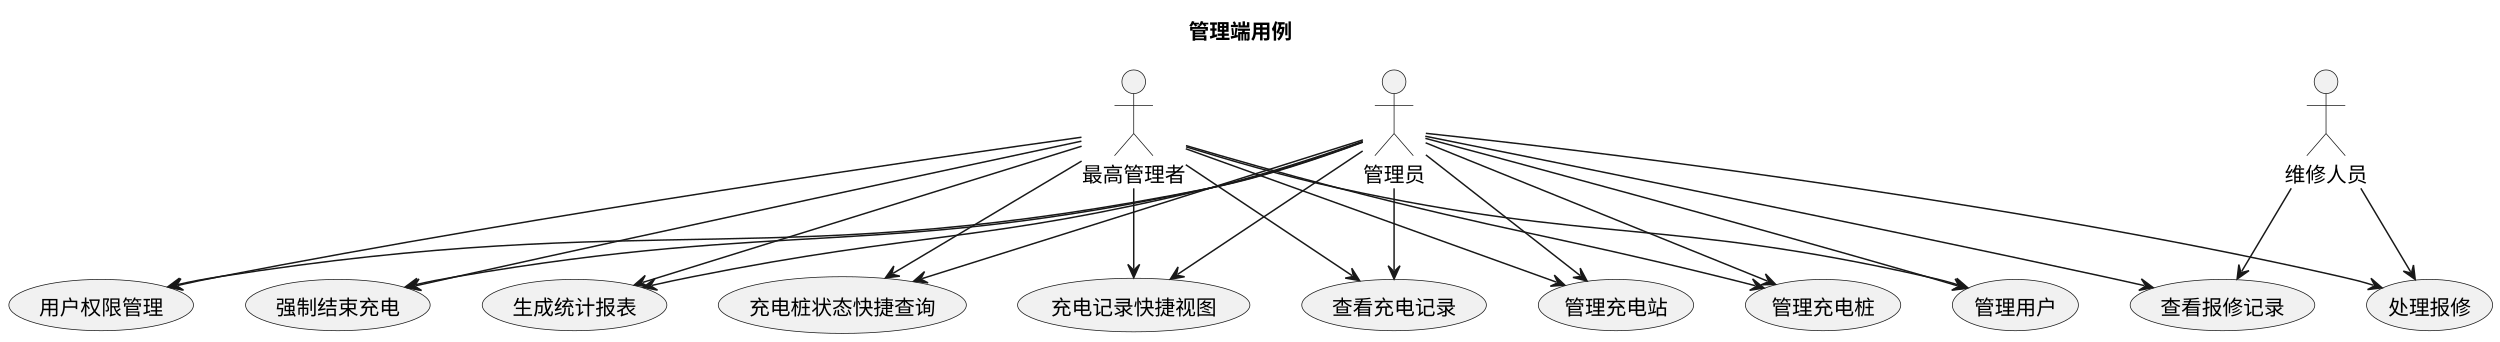
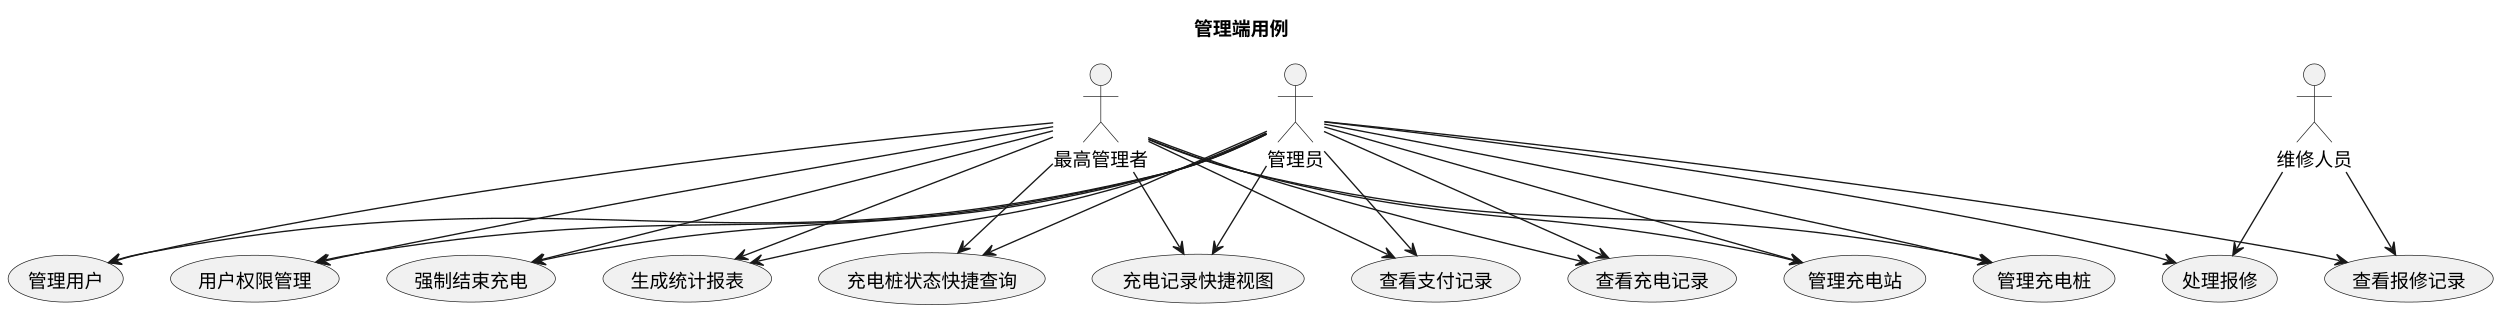
- <svg xmlns="http://www.w3.org/2000/svg" contentStyleType="text/css" data-diagram-type="DESCRIPTION" height="231px" preserveAspectRatio="none" style="width:1690px;height:231px;background:#FFFFFF;" version="1.1" viewBox="0 0 1690 231" width="1690px" zoomAndPan="magnify">
+ <svg xmlns="http://www.w3.org/2000/svg" contentStyleType="text/css" data-diagram-type="DESCRIPTION" height="231px" preserveAspectRatio="none" style="width:1850px;height:231px;background:#FFFFFF;" version="1.1" viewBox="0 0 1850 231" width="1850px" zoomAndPan="magnify">
  <defs />
  <g>
    <g class="title" data-source-line="3">
-       <text fill="#000000" font-family="Noto Sans CJK SC" font-size="14" font-weight="bold" lengthAdjust="spacing" textLength="70" x="803.498" y="26.24">管理端用例</text>
+       <text fill="#000000" font-family="Noto Sans CJK SC" font-size="14" font-weight="bold" lengthAdjust="spacing" textLength="70" x="883.497" y="26.24">管理端用例</text>
    </g>
    <g class="entity" data-entity="A" data-source-line="6" data-uid="ent0002" id="entity_A">
-       <ellipse cx="942.4" cy="55.272" fill="#F1F1F1" rx="8" ry="8" style="stroke:#181818;stroke-width:0.5;" />
-       <path d="M942.4,63.272 L942.4,90.272 M929.4,71.272 L955.4,71.272 M942.4,90.272 L929.4,105.272 M942.4,90.272 L955.4,105.272" fill="none" style="stroke:#181818;stroke-width:0.5;" />
-       <text fill="#000000" font-family="Noto Sans CJK SC" font-size="14" lengthAdjust="spacing" textLength="42" x="921.4" y="123.012">管理员</text>
+       <ellipse cx="958.6" cy="55.272" fill="#F1F1F1" rx="8" ry="8" style="stroke:#181818;stroke-width:0.5;" />
+       <path d="M958.6,63.272 L958.6,90.272 M945.6,71.272 L971.6,71.272 M958.6,90.272 L945.6,105.272 M958.6,90.272 L971.6,105.272" fill="none" style="stroke:#181818;stroke-width:0.5;" />
+       <text fill="#000000" font-family="Noto Sans CJK SC" font-size="14" lengthAdjust="spacing" textLength="42" x="937.6" y="123.012">管理员</text>
    </g>
    <g class="entity" data-entity="SA" data-source-line="7" data-uid="ent0003" id="entity_SA">
-       <ellipse cx="766.4" cy="55.272" fill="#F1F1F1" rx="8" ry="8" style="stroke:#181818;stroke-width:0.5;" />
-       <path d="M766.4,63.272 L766.4,90.272 M753.4,71.272 L779.4,71.272 M766.4,90.272 L753.4,105.272 M766.4,90.272 L779.4,105.272" fill="none" style="stroke:#181818;stroke-width:0.5;" />
-       <text fill="#000000" font-family="Noto Sans CJK SC" font-size="14" lengthAdjust="spacing" textLength="70" x="731.4" y="123.012">最高管理者</text>
+       <ellipse cx="814.6" cy="55.272" fill="#F1F1F1" rx="8" ry="8" style="stroke:#181818;stroke-width:0.5;" />
+       <path d="M814.6,63.272 L814.6,90.272 M801.6,71.272 L827.6,71.272 M814.6,90.272 L801.6,105.272 M814.6,90.272 L827.6,105.272" fill="none" style="stroke:#181818;stroke-width:0.5;" />
+       <text fill="#000000" font-family="Noto Sans CJK SC" font-size="14" lengthAdjust="spacing" textLength="70" x="779.6" y="123.012">最高管理者</text>
    </g>
    <g class="entity" data-entity="M" data-source-line="8" data-uid="ent0004" id="entity_M">
-       <ellipse cx="1572.4" cy="55.272" fill="#F1F1F1" rx="8" ry="8" style="stroke:#181818;stroke-width:0.5;" />
-       <path d="M1572.4,63.272 L1572.4,90.272 M1559.4,71.272 L1585.4,71.272 M1572.4,90.272 L1559.4,105.272 M1572.4,90.272 L1585.4,105.272" fill="none" style="stroke:#181818;stroke-width:0.5;" />
-       <text fill="#000000" font-family="Noto Sans CJK SC" font-size="14" lengthAdjust="spacing" textLength="56" x="1544.4" y="123.012">维修人员</text>
+       <ellipse cx="1712.6" cy="55.272" fill="#F1F1F1" rx="8" ry="8" style="stroke:#181818;stroke-width:0.5;" />
+       <path d="M1712.6,63.272 L1712.6,90.272 M1699.6,71.272 L1725.6,71.272 M1712.6,90.272 L1699.6,105.272 M1712.6,90.272 L1725.6,105.272" fill="none" style="stroke:#181818;stroke-width:0.5;" />
+       <text fill="#000000" font-family="Noto Sans CJK SC" font-size="14" lengthAdjust="spacing" textLength="56" x="1684.6" y="123.012">维修人员</text>
    </g>
    <g class="entity" data-entity="MS" data-source-line="10" data-uid="ent0005" id="entity_MS">
-       <ellipse cx="1092.397" cy="206.216" fill="#F1F1F1" rx="52.497" ry="17.334" style="stroke:#181818;stroke-width:0.5;" />
-       <text fill="#000000" font-family="Noto Sans CJK SC" font-size="14" lengthAdjust="spacing" textLength="70" x="1057.397" y="212.852">管理充电站</text>
+       <ellipse cx="1372.597" cy="206.216" fill="#F1F1F1" rx="52.497" ry="17.334" style="stroke:#181818;stroke-width:0.5;" />
+       <text fill="#000000" font-family="Noto Sans CJK SC" font-size="14" lengthAdjust="spacing" textLength="70" x="1337.597" y="212.852">管理充电站</text>
    </g>
    <g class="entity" data-entity="MC" data-source-line="11" data-uid="ent0006" id="entity_MC">
-       <ellipse cx="1232.397" cy="206.216" fill="#F1F1F1" rx="52.497" ry="17.334" style="stroke:#181818;stroke-width:0.5;" />
-       <text fill="#000000" font-family="Noto Sans CJK SC" font-size="14" lengthAdjust="spacing" textLength="70" x="1197.397" y="212.852">管理充电桩</text>
+       <ellipse cx="1512.597" cy="206.216" fill="#F1F1F1" rx="52.497" ry="17.334" style="stroke:#181818;stroke-width:0.5;" />
+       <text fill="#000000" font-family="Noto Sans CJK SC" font-size="14" lengthAdjust="spacing" textLength="70" x="1477.597" y="212.852">管理充电桩</text>
    </g>
    <g class="entity" data-entity="MU" data-source-line="12" data-uid="ent0007" id="entity_MU">
-       <ellipse cx="1362.398" cy="206.216" fill="#F1F1F1" rx="42.598" ry="17.334" style="stroke:#181818;stroke-width:0.5;" />
-       <text fill="#000000" font-family="Noto Sans CJK SC" font-size="14" lengthAdjust="spacing" textLength="56" x="1334.398" y="212.852">管理用户</text>
+       <ellipse cx="48.598" cy="206.216" fill="#F1F1F1" rx="42.598" ry="17.334" style="stroke:#181818;stroke-width:0.5;" />
+       <text fill="#000000" font-family="Noto Sans CJK SC" font-size="14" lengthAdjust="spacing" textLength="56" x="20.598" y="212.852">管理用户</text>
    </g>
    <g class="entity" data-entity="PM" data-source-line="13" data-uid="ent0008" id="entity_PM">
-       <ellipse cx="68.397" cy="206.216" fill="#F1F1F1" rx="62.397" ry="17.334" style="stroke:#181818;stroke-width:0.5;" />
-       <text fill="#000000" font-family="Noto Sans CJK SC" font-size="14" lengthAdjust="spacing" textLength="84" x="26.397" y="212.852">用户权限管理</text>
+       <ellipse cx="188.597" cy="206.216" fill="#F1F1F1" rx="62.397" ry="17.334" style="stroke:#181818;stroke-width:0.5;" />
+       <text fill="#000000" font-family="Noto Sans CJK SC" font-size="14" lengthAdjust="spacing" textLength="84" x="146.597" y="212.852">用户权限管理</text>
    </g>
    <g class="entity" data-entity="HR" data-source-line="14" data-uid="ent0009" id="entity_HR">
-       <ellipse cx="1642.398" cy="206.216" fill="#F1F1F1" rx="42.598" ry="17.334" style="stroke:#181818;stroke-width:0.5;" />
-       <text fill="#000000" font-family="Noto Sans CJK SC" font-size="14" lengthAdjust="spacing" textLength="56" x="1614.398" y="212.852">处理报修</text>
+       <ellipse cx="1642.598" cy="206.216" fill="#F1F1F1" rx="42.598" ry="17.334" style="stroke:#181818;stroke-width:0.5;" />
+       <text fill="#000000" font-family="Noto Sans CJK SC" font-size="14" lengthAdjust="spacing" textLength="56" x="1614.598" y="212.852">处理报修</text>
    </g>
    <g class="entity" data-entity="VR" data-source-line="15" data-uid="ent0010" id="entity_VR">
-       <ellipse cx="1502.397" cy="206.216" fill="#F1F1F1" rx="62.397" ry="17.334" style="stroke:#181818;stroke-width:0.5;" />
-       <text fill="#000000" font-family="Noto Sans CJK SC" font-size="14" lengthAdjust="spacing" textLength="84" x="1460.397" y="212.852">查看报修记录</text>
+       <ellipse cx="1782.597" cy="206.216" fill="#F1F1F1" rx="62.397" ry="17.334" style="stroke:#181818;stroke-width:0.5;" />
+       <text fill="#000000" font-family="Noto Sans CJK SC" font-size="14" lengthAdjust="spacing" textLength="84" x="1740.597" y="212.852">查看报修记录</text>
    </g>
    <g class="entity" data-entity="FSC" data-source-line="16" data-uid="ent0011" id="entity_FSC">
-       <ellipse cx="228.397" cy="206.216" fill="#F1F1F1" rx="62.397" ry="17.334" style="stroke:#181818;stroke-width:0.5;" />
-       <text fill="#000000" font-family="Noto Sans CJK SC" font-size="14" lengthAdjust="spacing" textLength="84" x="186.397" y="212.852">强制结束充电</text>
+       <ellipse cx="348.597" cy="206.216" fill="#F1F1F1" rx="62.397" ry="17.334" style="stroke:#181818;stroke-width:0.5;" />
+       <text fill="#000000" font-family="Noto Sans CJK SC" font-size="14" lengthAdjust="spacing" textLength="84" x="306.597" y="212.852">强制结束充电</text>
    </g>
    <g class="entity" data-entity="GS" data-source-line="17" data-uid="ent0012" id="entity_GS">
-       <ellipse cx="388.397" cy="206.216" fill="#F1F1F1" rx="62.397" ry="17.334" style="stroke:#181818;stroke-width:0.5;" />
-       <text fill="#000000" font-family="Noto Sans CJK SC" font-size="14" lengthAdjust="spacing" textLength="84" x="346.397" y="212.852">生成统计报表</text>
+       <ellipse cx="508.597" cy="206.216" fill="#F1F1F1" rx="62.397" ry="17.334" style="stroke:#181818;stroke-width:0.5;" />
+       <text fill="#000000" font-family="Noto Sans CJK SC" font-size="14" lengthAdjust="spacing" textLength="84" x="466.597" y="212.852">生成统计报表</text>
    </g>
    <g class="entity" data-entity="QC" data-source-line="18" data-uid="ent0013" id="entity_QC">
-       <ellipse cx="569.404" cy="206.213" fill="#F1F1F1" rx="83.854" ry="19.171" style="stroke:#181818;stroke-width:0.5;" />
-       <text fill="#000000" font-family="Noto Sans CJK SC" font-size="14" lengthAdjust="spacing" textLength="125.999" x="506.404" y="212.849">充电桩状态快捷查询</text>
+       <ellipse cx="689.604" cy="206.213" fill="#F1F1F1" rx="83.854" ry="19.171" style="stroke:#181818;stroke-width:0.5;" />
+       <text fill="#000000" font-family="Noto Sans CJK SC" font-size="14" lengthAdjust="spacing" textLength="125.999" x="626.605" y="212.849">充电桩状态快捷查询</text>
    </g>
    <g class="entity" data-entity="QV" data-source-line="19" data-uid="ent0014" id="entity_QV">
-       <ellipse cx="766.398" cy="206.207" fill="#F1F1F1" rx="78.528" ry="18.105" style="stroke:#181818;stroke-width:0.5;" />
-       <text fill="#000000" font-family="Noto Sans CJK SC" font-size="14" lengthAdjust="spacing" textLength="111.999" x="710.398" y="212.843">充电记录快捷视图</text>
+       <ellipse cx="886.598" cy="206.207" fill="#F1F1F1" rx="78.528" ry="18.105" style="stroke:#181818;stroke-width:0.5;" />
+       <text fill="#000000" font-family="Noto Sans CJK SC" font-size="14" lengthAdjust="spacing" textLength="111.999" x="830.598" y="212.843">充电记录快捷视图</text>
    </g>
-     <g class="entity" data-entity="VCR" data-source-line="20" data-uid="ent0015" id="entity_VCR">
-       <ellipse cx="942.397" cy="206.216" fill="#F1F1F1" rx="62.397" ry="17.334" style="stroke:#181818;stroke-width:0.5;" />
-       <text fill="#000000" font-family="Noto Sans CJK SC" font-size="14" lengthAdjust="spacing" textLength="84" x="900.397" y="212.852">查看充电记录</text>
+     <g class="entity" data-entity="VPR" data-source-line="20" data-uid="ent0015" id="entity_VPR">
+       <ellipse cx="1062.597" cy="206.216" fill="#F1F1F1" rx="62.397" ry="17.334" style="stroke:#181818;stroke-width:0.5;" />
+       <text fill="#000000" font-family="Noto Sans CJK SC" font-size="14" lengthAdjust="spacing" textLength="84" x="1020.597" y="212.852">查看支付记录</text>
    </g>
-     <g class="link" data-entity-1="A" data-entity-2="MS" data-source-line="22" data-uid="lnk16" id="link_A_MS">
-       <path d="M963.89,104.712 C993.05,127.522 1040.014,164.245 1068.124,186.235" fill="none" id="A-to-MS" style="stroke:#181818;stroke-width:1;" />
-       <polygon fill="#181818" points="1072.85,189.932,1068.226,181.236,1068.912,186.851,1063.297,187.537,1072.85,189.932" style="stroke:#181818;stroke-width:1;" />
+     <g class="entity" data-entity="VCR" data-source-line="21" data-uid="ent0016" id="entity_VCR">
+       <ellipse cx="1222.597" cy="206.216" fill="#F1F1F1" rx="62.397" ry="17.334" style="stroke:#181818;stroke-width:0.5;" />
+       <text fill="#000000" font-family="Noto Sans CJK SC" font-size="14" lengthAdjust="spacing" textLength="84" x="1180.597" y="212.852">查看充电记录</text>
    </g>
-     <g class="link" data-entity-1="A" data-entity-2="MC" data-source-line="23" data-uid="lnk17" id="link_A_MC">
-       <path d="M963.72,96.532 C1014.08,116.902 1135.058,165.842 1194.738,189.982" fill="none" id="A-to-MC" style="stroke:#181818;stroke-width:1;" />
-       <polygon fill="#181818" points="1200.3,192.232,1193.457,185.149,1195.665,190.357,1190.457,192.565,1200.3,192.232" style="stroke:#181818;stroke-width:1;" />
+     <g class="link" data-entity-1="A" data-entity-2="MS" data-source-line="23" data-uid="lnk17" id="link_A_MS">
+       <path d="M979.98,93.962 C1046.13,112.712 1242.317,168.296 1327.867,192.536" fill="none" id="A-to-MS" style="stroke:#181818;stroke-width:1;" />
+       <polygon fill="#181818" points="1333.64,194.172,1326.071,187.87,1328.829,192.809,1323.89,195.567,1333.64,194.172" style="stroke:#181818;stroke-width:1;" />
    </g>
-     <g class="link" data-entity-1="A" data-entity-2="MU" data-source-line="24" data-uid="lnk18" id="link_A_MU">
-       <path d="M963.55,93.532 C1019.18,108.362 1174.11,149.952 1302.4,187.042 C1311.08,189.552 1314.687,190.604 1323.377,193.234" fill="none" id="A-to-MU" style="stroke:#181818;stroke-width:1;" />
-       <polygon fill="#181818" points="1329.12,194.972,1321.665,188.536,1324.334,193.524,1319.347,196.193,1329.12,194.972" style="stroke:#181818;stroke-width:1;" />
+     <g class="link" data-entity-1="A" data-entity-2="MC" data-source-line="24" data-uid="lnk18" id="link_A_MC">
+       <path d="M979.91,91.862 C1047.75,104.542 1264.63,145.742 1442.6,187.042 C1452.38,189.312 1457.081,190.429 1466.901,192.969" fill="none" id="A-to-MC" style="stroke:#181818;stroke-width:1;" />
+       <polygon fill="#181818" points="1472.71,194.472,1464.998,188.346,1467.869,193.22,1462.995,196.091,1472.71,194.472" style="stroke:#181818;stroke-width:1;" />
    </g>
-     <g class="link" data-entity-1="A" data-entity-2="PM" data-source-line="25" data-uid="lnk19" id="link_A_PM">
-       <path d="M921.26,96.122 C896.87,105.242 855.36,119.642 818.4,127.042 C525.24,185.712 443.72,140.492 148.4,187.042 C137,188.832 130.664,189.997 119.314,192.547" fill="none" id="A-to-PM" style="stroke:#181818;stroke-width:1;" />
-       <polygon fill="#181818" points="113.46,193.862,123.118,195.792,118.338,192.766,121.364,187.986,113.46,193.862" style="stroke:#181818;stroke-width:1;" />
+     <g class="link" data-entity-1="A" data-entity-2="MU" data-source-line="25" data-uid="lnk19" id="link_A_MU">
+       <path d="M937.35,99.282 C919.12,108.462 891.88,120.832 866.6,127.042 C538.39,207.562 440.68,124.372 108.6,187.042 C99.29,188.792 95.121,189.72 86.091,192.46" fill="none" id="A-to-MU" style="stroke:#181818;stroke-width:1;" />
+       <polygon fill="#181818" points="80.35,194.202,90.124,195.416,85.135,192.75,87.801,187.761,80.35,194.202" style="stroke:#181818;stroke-width:1;" />
    </g>
-     <g class="link" data-entity-1="A" data-entity-2="HR" data-source-line="26" data-uid="lnk20" id="link_A_HR">
-       <path d="M963.87,90.122 C1045.31,98.762 1342.58,132.432 1582.4,187.042 C1591.52,189.122 1595.548,190.111 1604.488,192.821" fill="none" id="A-to-HR" style="stroke:#181818;stroke-width:1;" />
-       <polygon fill="#181818" points="1610.23,194.562,1602.777,188.123,1605.445,193.111,1600.457,195.779,1610.23,194.562" style="stroke:#181818;stroke-width:1;" />
+     <g class="link" data-entity-1="A" data-entity-2="PM" data-source-line="26" data-uid="lnk20" id="link_A_PM">
+       <path d="M937.31,99.152 C919.07,108.242 891.82,120.572 866.6,127.042 C607.86,193.412 532.23,144.042 268.6,187.042 C257.21,188.902 250.874,190.086 239.534,192.636" fill="none" id="A-to-PM" style="stroke:#181818;stroke-width:1;" />
+       <polygon fill="#181818" points="233.68,193.952,243.338,195.88,238.558,192.855,241.583,188.075,233.68,193.952" style="stroke:#181818;stroke-width:1;" />
    </g>
-     <g class="link" data-entity-1="A" data-entity-2="VR" data-source-line="27" data-uid="lnk21" id="link_A_VR">
-       <path d="M963.48,92.102 C1030.6,105.512 1245.27,148.632 1422.4,187.042 C1433.11,189.362 1438.768,190.606 1449.628,193.066" fill="none" id="A-to-VR" style="stroke:#181818;stroke-width:1;" />
-       <polygon fill="#181818" points="1455.48,194.392,1447.586,188.502,1450.603,193.287,1445.819,196.305,1455.48,194.392" style="stroke:#181818;stroke-width:1;" />
+     <g class="link" data-entity-1="A" data-entity-2="HR" data-source-line="27" data-uid="lnk21" id="link_A_HR">
+       <path d="M980.08,90.242 C1060.25,99.182 1349.27,133.442 1582.6,187.042 C1591.61,189.112 1595.517,190.075 1604.377,192.755" fill="none" id="A-to-HR" style="stroke:#181818;stroke-width:1;" />
+       <polygon fill="#181818" points="1610.12,194.492,1602.664,188.058,1605.334,193.044,1600.347,195.715,1610.12,194.492" style="stroke:#181818;stroke-width:1;" />
    </g>
-     <g class="link" data-entity-1="A" data-entity-2="FSC" data-source-line="28" data-uid="lnk22" id="link_A_FSC">
-       <path d="M921.22,95.942 C896.79,104.882 855.26,119.132 818.4,127.042 C595.25,174.932 533.33,148.372 308.4,187.042 C297.17,188.972 290.994,190.157 279.774,192.677" fill="none" id="A-to-FSC" style="stroke:#181818;stroke-width:1;" />
-       <polygon fill="#181818" points="273.92,193.992,283.578,195.922,278.798,192.896,281.825,188.117,273.92,193.992" style="stroke:#181818;stroke-width:1;" />
+     <g class="link" data-entity-1="A" data-entity-2="VR" data-source-line="28" data-uid="lnk22" id="link_A_VR">
+       <path d="M980.01,90.042 C1069.05,99.052 1418.52,135.962 1702.6,187.042 C1713.81,189.052 1719.976,190.277 1731.196,192.797" fill="none" id="A-to-VR" style="stroke:#181818;stroke-width:1;" />
+       <polygon fill="#181818" points="1737.05,194.112,1729.145,188.237,1732.171,193.016,1727.392,196.042,1737.05,194.112" style="stroke:#181818;stroke-width:1;" />
    </g>
-     <g class="link" data-entity-1="A" data-entity-2="GS" data-source-line="29" data-uid="lnk23" id="link_A_GS">
-       <path d="M921.14,95.582 C896.64,104.212 855.04,118.162 818.4,127.042 C665.01,164.212 623.18,156.222 468.4,187.042 C457.5,189.212 451.673,190.42 440.693,192.9" fill="none" id="A-to-GS" style="stroke:#181818;stroke-width:1;" />
-       <polygon fill="#181818" points="434.84,194.222,444.5,196.141,439.717,193.12,442.738,188.337,434.84,194.222" style="stroke:#181818;stroke-width:1;" />
+     <g class="link" data-entity-1="A" data-entity-2="FSC" data-source-line="29" data-uid="lnk23" id="link_A_FSC">
+       <path d="M937.25,98.912 C918.97,107.872 891.7,120.112 866.6,127.042 C677.19,179.292 621.92,151.912 428.6,187.042 C417.53,189.052 411.523,190.234 400.423,192.734" fill="none" id="A-to-FSC" style="stroke:#181818;stroke-width:1;" />
+       <polygon fill="#181818" points="394.57,194.052,404.229,195.977,399.448,192.953,402.471,188.172,394.57,194.052" style="stroke:#181818;stroke-width:1;" />
    </g>
-     <g class="link" data-entity-1="A" data-entity-2="QC" data-source-line="30" data-uid="lnk24" id="link_A_QC">
-       <path d="M921.34,94.562 C896.67,102.362 854.57,115.652 818.4,127.042 C748.6,149.012 673.495,172.577 623.325,188.307" fill="none" id="A-to-QC" style="stroke:#181818;stroke-width:1;" />
-       <polygon fill="#181818" points="617.6,190.102,627.385,191.226,622.371,188.606,624.991,183.593,617.6,190.102" style="stroke:#181818;stroke-width:1;" />
+     <g class="link" data-entity-1="A" data-entity-2="VPR" data-source-line="30" data-uid="lnk24" id="link_A_VPR">
+       <path d="M979.89,111.922 C1000.34,134.982 1026.659,164.683 1044.349,184.633" fill="none" id="A-to-VPR" style="stroke:#181818;stroke-width:1;" />
+       <polygon fill="#181818" points="1048.33,189.122,1045.352,179.734,1045.013,185.381,1039.366,185.042,1048.33,189.122" style="stroke:#181818;stroke-width:1;" />
    </g>
-     <g class="link" data-entity-1="A" data-entity-2="QV" data-source-line="31" data-uid="lnk25" id="link_A_QV">
-       <path d="M921.17,102.052 C888.44,123.872 830.802,162.284 796.092,185.424" fill="none" id="A-to-QV" style="stroke:#181818;stroke-width:1;" />
-       <polygon fill="#181818" points="791.1,188.752,800.807,187.088,795.26,185.978,796.37,180.431,791.1,188.752" style="stroke:#181818;stroke-width:1;" />
+     <g class="link" data-entity-1="A" data-entity-2="GS" data-source-line="31" data-uid="lnk25" id="link_A_GS">
+       <path d="M937.1,98.422 C918.73,107.082 891.41,119.162 866.6,127.042 C746.12,165.282 712.01,159.712 588.6,187.042 C577.89,189.412 572.242,190.676 561.382,193.136" fill="none" id="A-to-GS" style="stroke:#181818;stroke-width:1;" />
+       <polygon fill="#181818" points="555.53,194.462,565.191,196.375,560.407,193.357,563.424,188.572,555.53,194.462" style="stroke:#181818;stroke-width:1;" />
    </g>
-     <g class="link" data-entity-1="A" data-entity-2="VCR" data-source-line="32" data-uid="lnk26" id="link_A_VCR">
-       <path d="M942.4,127.292 C942.4,148.192 942.4,166.762 942.4,182.642" fill="none" id="A-to-VCR" style="stroke:#181818;stroke-width:1;" />
-       <polygon fill="#181818" points="942.4,188.642,946.4,179.642,942.4,183.642,938.4,179.642,942.4,188.642" style="stroke:#181818;stroke-width:1;" />
+     <g class="link" data-entity-1="A" data-entity-2="QC" data-source-line="32" data-uid="lnk26" id="link_A_QC">
+       <path d="M937.49,97.112 C892.16,116.882 790.46,161.223 733.02,186.273" fill="none" id="A-to-QC" style="stroke:#181818;stroke-width:1;" />
+       <polygon fill="#181818" points="727.52,188.672,737.369,188.741,732.103,186.673,734.171,181.408,727.52,188.672" style="stroke:#181818;stroke-width:1;" />
    </g>
-     <g class="link" data-entity-1="SA" data-entity-2="MS" data-source-line="33" data-uid="lnk27" id="link_SA_MS">
-       <path d="M801.59,100.572 C864.49,123.202 989.764,168.281 1052.194,190.741" fill="none" id="SA-to-MS" style="stroke:#181818;stroke-width:1;" />
-       <polygon fill="#181818" points="1057.84,192.772,1050.726,185.961,1053.135,191.079,1048.017,193.489,1057.84,192.772" style="stroke:#181818;stroke-width:1;" />
+     <g class="link" data-entity-1="A" data-entity-2="QV" data-source-line="33" data-uid="lnk27" id="link_A_QV">
+       <path d="M937.19,122.782 C924.01,144.262 910.817,165.737 900.347,182.807" fill="none" id="A-to-QV" style="stroke:#181818;stroke-width:1;" />
+       <polygon fill="#181818" points="897.21,187.922,905.325,182.341,899.824,183.66,898.506,178.159,897.21,187.922" style="stroke:#181818;stroke-width:1;" />
    </g>
-     <g class="link" data-entity-1="SA" data-entity-2="MC" data-source-line="34" data-uid="lnk28" id="link_SA_MC">
-       <path d="M801.72,98.422 C829.53,106.582 869.31,117.992 904.4,127.042 C1018.39,156.442 1048.08,158.912 1162.4,187.042 C1172.15,189.442 1176.833,190.604 1186.653,193.154" fill="none" id="SA-to-MC" style="stroke:#181818;stroke-width:1;" />
-       <polygon fill="#181818" points="1192.46,194.662,1184.754,188.528,1187.62,193.405,1182.744,196.272,1192.46,194.662" style="stroke:#181818;stroke-width:1;" />
+     <g class="link" data-entity-1="A" data-entity-2="VCR" data-source-line="34" data-uid="lnk28" id="link_A_VCR">
+       <path d="M979.76,97.302 C1025.88,117.802 1130.267,164.186 1184.987,188.496" fill="none" id="A-to-VCR" style="stroke:#181818;stroke-width:1;" />
+       <polygon fill="#181818" points="1190.47,190.932,1183.869,183.622,1185.901,188.902,1180.621,190.933,1190.47,190.932" style="stroke:#181818;stroke-width:1;" />
    </g>
-     <g class="link" data-entity-1="SA" data-entity-2="PM" data-source-line="35" data-uid="lnk29" id="link_SA_PM">
-       <path d="M731.07,92.762 C636.35,105.952 368.96,144.342 148.4,187.042 C137.35,189.182 131.353,190.414 120.253,192.914" fill="none" id="SA-to-PM" style="stroke:#181818;stroke-width:1;" />
-       <polygon fill="#181818" points="114.4,194.232,124.059,196.157,119.278,193.133,122.301,188.352,114.4,194.232" style="stroke:#181818;stroke-width:1;" />
+     <g class="link" data-entity-1="SA" data-entity-2="MS" data-source-line="35" data-uid="lnk29" id="link_SA_MS">
+       <path d="M849.85,102.922 C870.21,111.082 896.49,120.762 920.6,127.042 C1086.91,170.352 1134.33,152.072 1302.6,187.042 C1312.68,189.132 1317.671,190.252 1327.701,192.842" fill="none" id="SA-to-MS" style="stroke:#181818;stroke-width:1;" />
+       <polygon fill="#181818" points="1333.51,194.342,1325.796,188.219,1328.669,193.092,1323.796,195.965,1333.51,194.342" style="stroke:#181818;stroke-width:1;" />
    </g>
-     <g class="link" data-entity-1="SA" data-entity-2="MU" data-source-line="36" data-uid="lnk30" id="link_SA_MU">
-       <path d="M801.83,99.292 C829.52,107.862 869.1,119.412 904.4,127.042 C1079.24,164.852 1127.89,147.682 1302.4,187.042 C1311.53,189.102 1315.549,190.077 1324.499,192.797" fill="none" id="SA-to-MU" style="stroke:#181818;stroke-width:1;" />
-       <polygon fill="#181818" points="1330.24,194.542,1322.792,188.098,1325.456,193.088,1320.466,195.752,1330.24,194.542" style="stroke:#181818;stroke-width:1;" />
+     <g class="link" data-entity-1="SA" data-entity-2="MC" data-source-line="36" data-uid="lnk30" id="link_SA_MC">
+       <path d="M849.76,103.302 C870.09,111.582 896.36,121.262 920.6,127.042 C1147.76,181.202 1213.02,144.262 1442.6,187.042 C1452.84,188.952 1457.991,190.031 1468.131,192.651" fill="none" id="SA-to-MC" style="stroke:#181818;stroke-width:1;" />
+       <polygon fill="#181818" points="1473.94,194.152,1466.227,188.028,1469.099,192.901,1464.226,195.773,1473.94,194.152" style="stroke:#181818;stroke-width:1;" />
    </g>
-     <g class="link" data-entity-1="SA" data-entity-2="GS" data-source-line="37" data-uid="lnk31" id="link_SA_GS">
-       <path d="M731.17,98.832 C660.8,120.672 508.9,167.814 434.49,190.904" fill="none" id="SA-to-GS" style="stroke:#181818;stroke-width:1;" />
-       <polygon fill="#181818" points="428.76,192.682,438.541,193.835,433.535,191.2,436.17,186.194,428.76,192.682" style="stroke:#181818;stroke-width:1;" />
+     <g class="link" data-entity-1="SA" data-entity-2="PM" data-source-line="37" data-uid="lnk31" id="link_SA_PM">
+       <path d="M779.36,93.752 C692.4,108.302 460.69,147.802 268.6,187.042 C257.71,189.262 251.882,190.499 240.912,192.979" fill="none" id="SA-to-PM" style="stroke:#181818;stroke-width:1;" />
+       <polygon fill="#181818" points="235.06,194.302,244.72,196.219,239.937,193.199,242.956,188.416,235.06,194.302" style="stroke:#181818;stroke-width:1;" />
    </g>
-     <g class="link" data-entity-1="SA" data-entity-2="FSC" data-source-line="38" data-uid="lnk32" id="link_SA_FSC">
-       <path d="M731.03,95.432 C654.11,111.832 465.86,152.122 308.4,187.042 C297.69,189.412 292.042,190.676 281.182,193.136" fill="none" id="SA-to-FSC" style="stroke:#181818;stroke-width:1;" />
-       <polygon fill="#181818" points="275.33,194.462,284.991,196.375,280.207,193.357,283.224,188.572,275.33,194.462" style="stroke:#181818;stroke-width:1;" />
+     <g class="link" data-entity-1="SA" data-entity-2="MU" data-source-line="38" data-uid="lnk32" id="link_SA_MU">
+       <path d="M779.36,90.912 C675.64,100.162 362.74,131.062 108.6,187.042 C99.46,189.052 95.431,190.017 86.481,192.737" fill="none" id="SA-to-MU" style="stroke:#181818;stroke-width:1;" />
+       <polygon fill="#181818" points="80.74,194.482,90.514,195.692,85.524,193.028,88.188,188.038,80.74,194.482" style="stroke:#181818;stroke-width:1;" />
    </g>
-     <g class="link" data-entity-1="SA" data-entity-2="QC" data-source-line="39" data-uid="lnk33" id="link_SA_QC">
-       <path d="M731.18,108.872 C693.33,131.412 639.015,163.752 603.695,184.782" fill="none" id="SA-to-QC" style="stroke:#181818;stroke-width:1;" />
-       <polygon fill="#181818" points="598.54,187.852,608.319,186.685,602.836,185.294,604.227,179.811,598.54,187.852" style="stroke:#181818;stroke-width:1;" />
+     <g class="link" data-entity-1="SA" data-entity-2="VPR" data-source-line="39" data-uid="lnk33" id="link_SA_VPR">
+       <path d="M849.87,104.592 C898.68,127.672 980.586,166.416 1026.706,188.236" fill="none" id="SA-to-VPR" style="stroke:#181818;stroke-width:1;" />
+       <polygon fill="#181818" points="1032.13,190.802,1025.705,183.337,1027.61,188.664,1022.284,190.569,1032.13,190.802" style="stroke:#181818;stroke-width:1;" />
    </g>
-     <g class="link" data-entity-1="SA" data-entity-2="QV" data-source-line="40" data-uid="lnk34" id="link_SA_QV">
-       <path d="M766.4,127.292 C766.4,147.792 766.4,165.822 766.4,181.722" fill="none" id="SA-to-QV" style="stroke:#181818;stroke-width:1;" />
-       <polygon fill="#181818" points="766.4,187.722,770.4,178.722,766.4,182.722,762.4,178.722,766.4,187.722" style="stroke:#181818;stroke-width:1;" />
+     <g class="link" data-entity-1="SA" data-entity-2="GS" data-source-line="40" data-uid="lnk34" id="link_SA_GS">
+       <path d="M779.2,101.472 C720.36,124.032 608.692,166.834 549.752,189.434" fill="none" id="SA-to-GS" style="stroke:#181818;stroke-width:1;" />
+       <polygon fill="#181818" points="544.15,191.582,553.986,192.095,548.819,189.792,551.121,184.625,544.15,191.582" style="stroke:#181818;stroke-width:1;" />
    </g>
-     <g class="link" data-entity-1="SA" data-entity-2="VCR" data-source-line="41" data-uid="lnk35" id="link_SA_VCR">
-       <path d="M801.59,111.362 C836.5,134.632 884.007,166.295 914.067,186.325" fill="none" id="SA-to-VCR" style="stroke:#181818;stroke-width:1;" />
-       <polygon fill="#181818" points="919.06,189.652,913.788,181.333,914.899,186.879,909.352,187.99,919.06,189.652" style="stroke:#181818;stroke-width:1;" />
+     <g class="link" data-entity-1="SA" data-entity-2="FSC" data-source-line="41" data-uid="lnk35" id="link_SA_FSC">
+       <path d="M779.19,96.822 C695.61,117.862 491.978,169.117 399.508,192.397" fill="none" id="SA-to-FSC" style="stroke:#181818;stroke-width:1;" />
+       <polygon fill="#181818" points="393.69,193.862,403.394,195.544,398.539,192.641,401.441,187.786,393.69,193.862" style="stroke:#181818;stroke-width:1;" />
    </g>
-     <g class="link" data-entity-1="M" data-entity-2="HR" data-source-line="42" data-uid="lnk36" id="link_M_HR">
-       <path d="M1595.9,127.292 C1608.45,148.322 1620.145,167.919 1629.615,183.79" fill="none" id="M-to-HR" style="stroke:#181818;stroke-width:1;" />
-       <polygon fill="#181818" points="1632.69,188.942,1631.513,179.164,1630.128,184.648,1624.643,183.263,1632.69,188.942" style="stroke:#181818;stroke-width:1;" />
+     <g class="link" data-entity-1="SA" data-entity-2="QC" data-source-line="42" data-uid="lnk36" id="link_SA_QC">
+       <path d="M779.11,121.202 C756.3,142.612 731.925,165.486 713.255,183.006" fill="none" id="SA-to-QC" style="stroke:#181818;stroke-width:1;" />
+       <polygon fill="#181818" points="708.88,187.112,718.18,183.87,712.526,183.69,712.706,178.036,708.88,187.112" style="stroke:#181818;stroke-width:1;" />
    </g>
-     <g class="link" data-entity-1="M" data-entity-2="VR" data-source-line="43" data-uid="lnk37" id="link_M_VR">
-       <path d="M1548.89,127.292 C1536.42,148.192 1524.835,167.61 1515.355,183.49" fill="none" id="M-to-VR" style="stroke:#181818;stroke-width:1;" />
-       <polygon fill="#181818" points="1512.28,188.642,1520.328,182.964,1514.843,184.349,1513.459,178.864,1512.28,188.642" style="stroke:#181818;stroke-width:1;" />
+     <g class="link" data-entity-1="SA" data-entity-2="QV" data-source-line="43" data-uid="lnk37" id="link_SA_QV">
+       <path d="M838.77,127.292 C851.44,147.922 863.162,167.028 872.912,182.918" fill="none" id="SA-to-QV" style="stroke:#181818;stroke-width:1;" />
+       <polygon fill="#181818" points="876.05,188.032,874.752,178.269,873.435,183.77,867.934,182.453,876.05,188.032" style="stroke:#181818;stroke-width:1;" />
+     </g>
+     <g class="link" data-entity-1="SA" data-entity-2="VCR" data-source-line="44" data-uid="lnk38" id="link_SA_VCR">
+       <path d="M849.63,101.842 C870.14,109.752 896.64,119.532 920.6,127.042 C1009.62,154.922 1109.725,179.316 1169.515,193.186" fill="none" id="SA-to-VCR" style="stroke:#181818;stroke-width:1;" />
+       <polygon fill="#181818" points="1175.36,194.542,1167.497,188.612,1170.489,193.412,1165.689,196.405,1175.36,194.542" style="stroke:#181818;stroke-width:1;" />
+     </g>
+     <g class="link" data-entity-1="M" data-entity-2="HR" data-source-line="45" data-uid="lnk39" id="link_M_HR">
+       <path d="M1689.09,127.292 C1676.54,148.322 1664.845,167.919 1655.375,183.79" fill="none" id="M-to-HR" style="stroke:#181818;stroke-width:1;" />
+       <polygon fill="#181818" points="1652.3,188.942,1660.347,183.263,1654.862,184.648,1653.477,179.164,1652.3,188.942" style="stroke:#181818;stroke-width:1;" />
+     </g>
+     <g class="link" data-entity-1="M" data-entity-2="VR" data-source-line="46" data-uid="lnk40" id="link_M_VR">
+       <path d="M1736.1,127.292 C1748.57,148.192 1760.167,167.609 1769.637,183.489" fill="none" id="M-to-VR" style="stroke:#181818;stroke-width:1;" />
+       <polygon fill="#181818" points="1772.71,188.642,1771.536,178.863,1770.149,184.347,1764.665,182.961,1772.71,188.642" style="stroke:#181818;stroke-width:1;" />
    </g>
  </g>
</svg>
